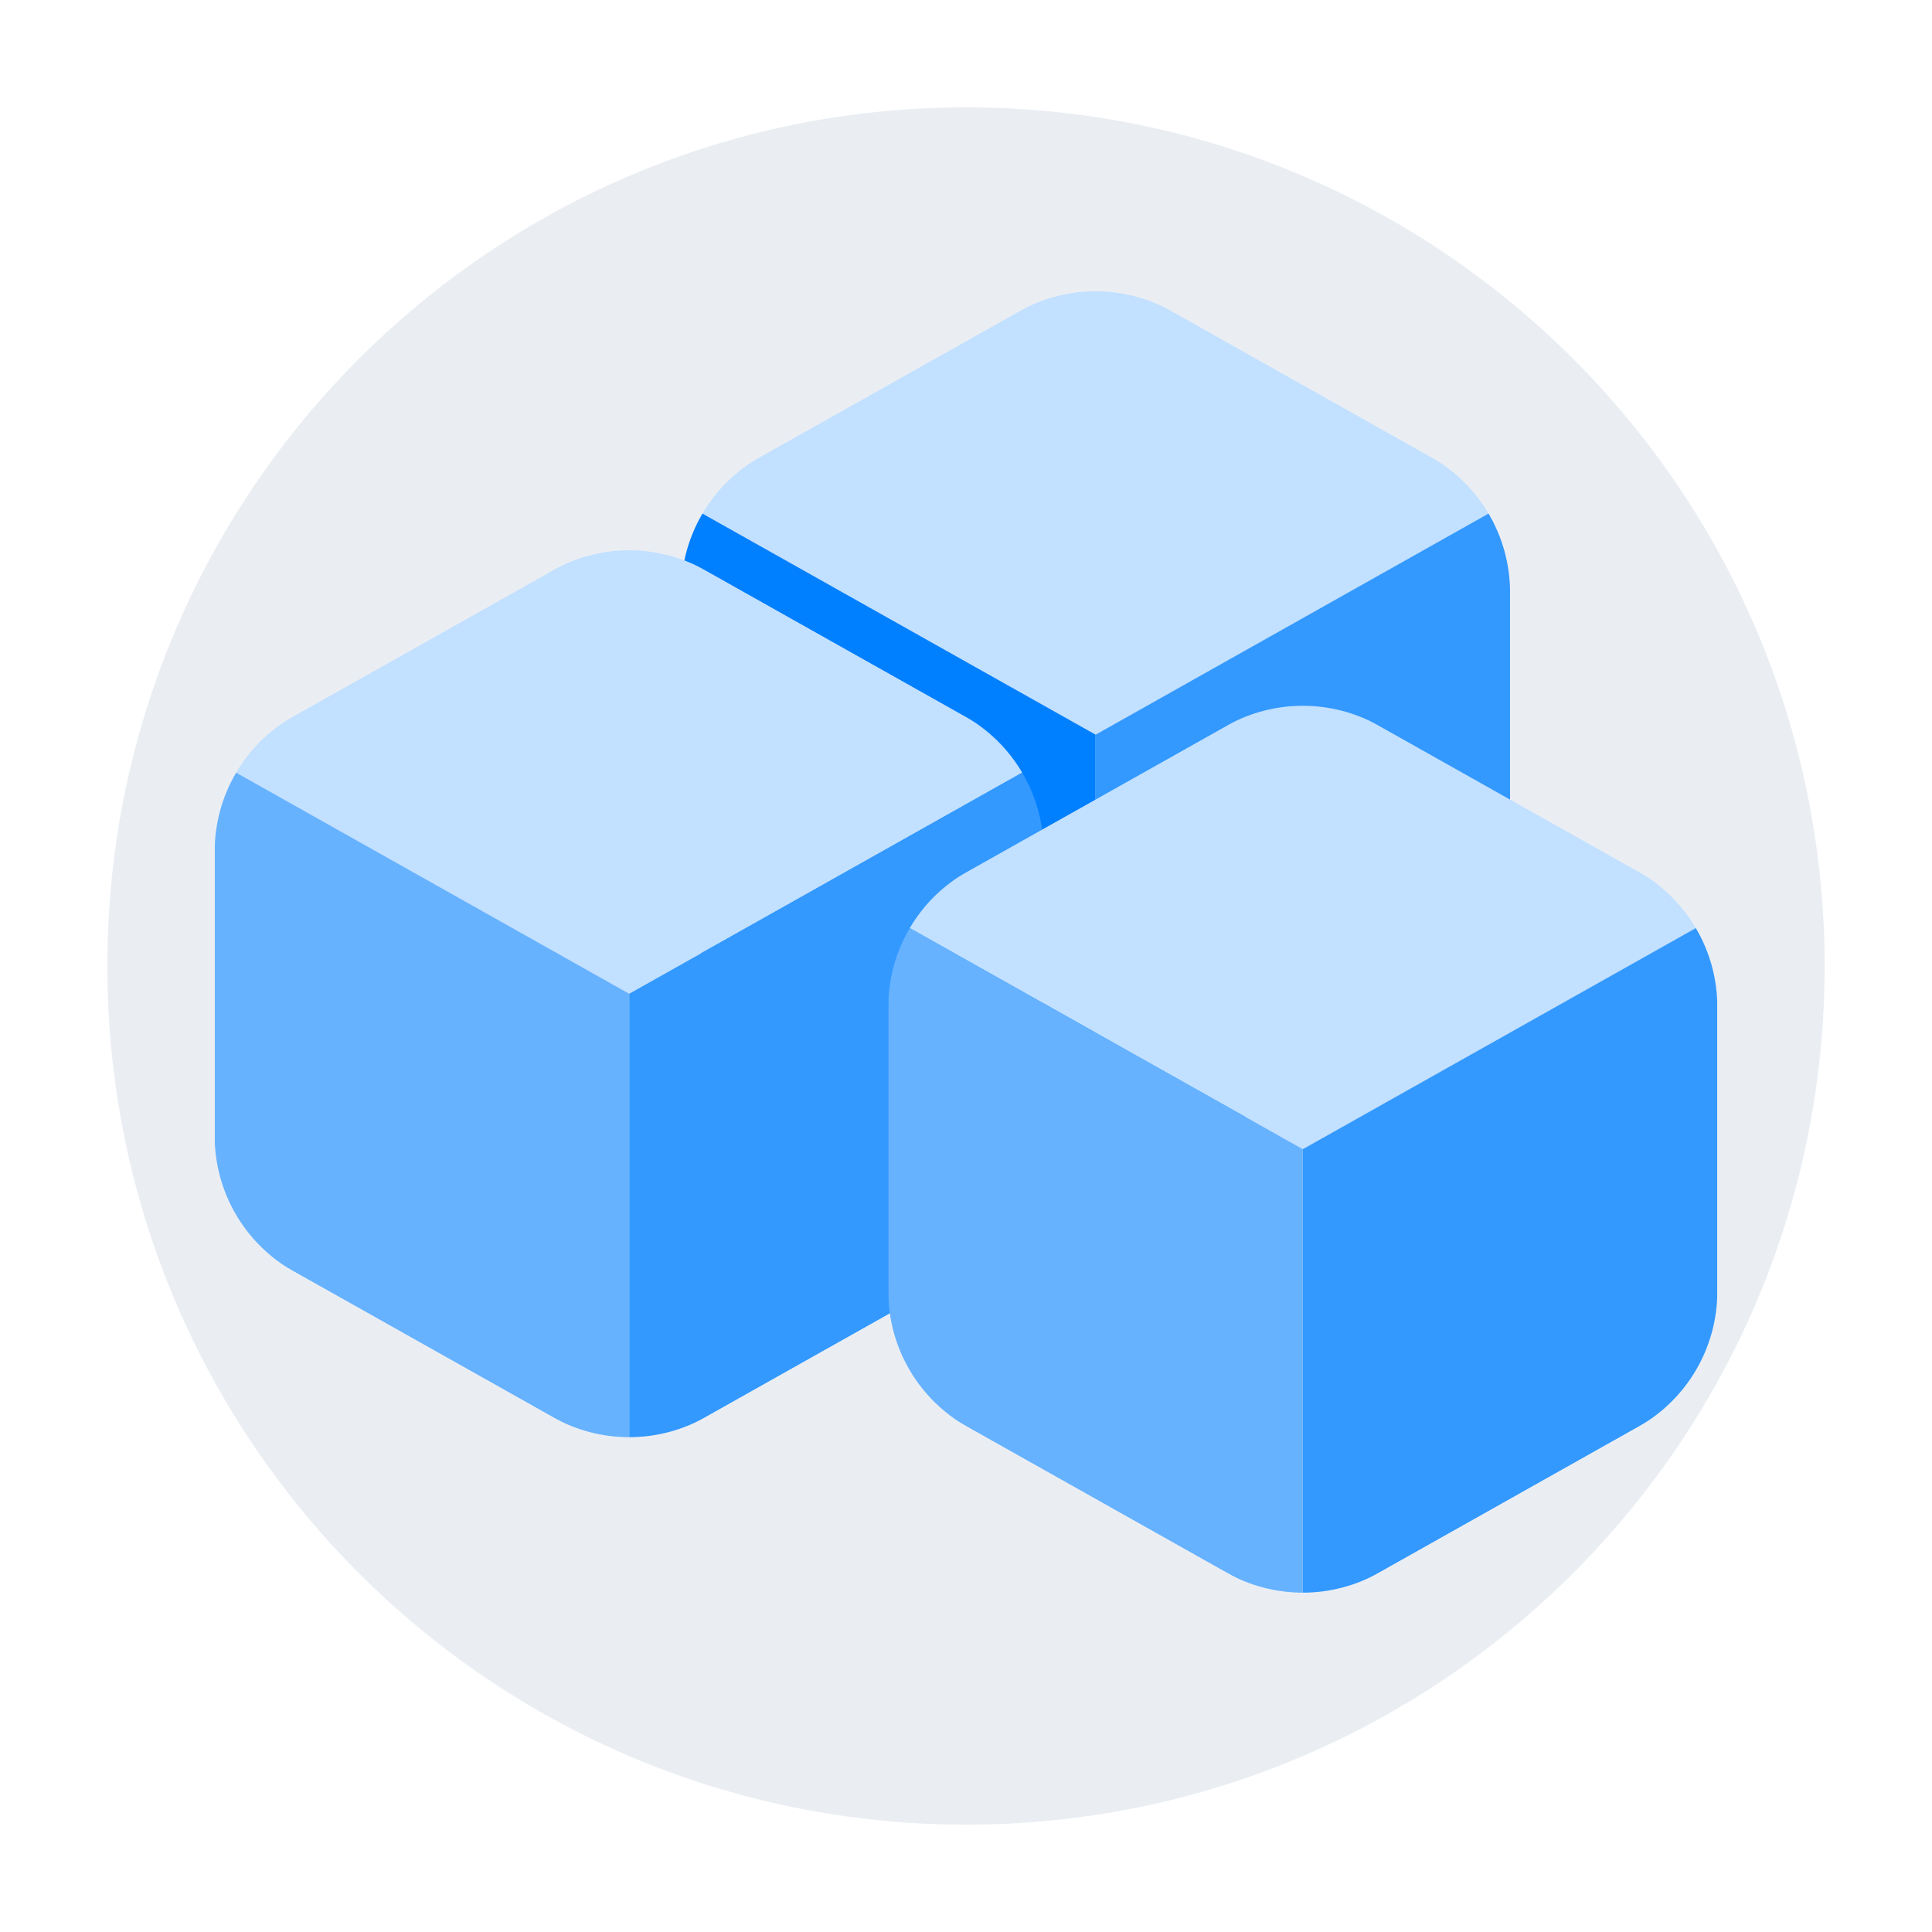
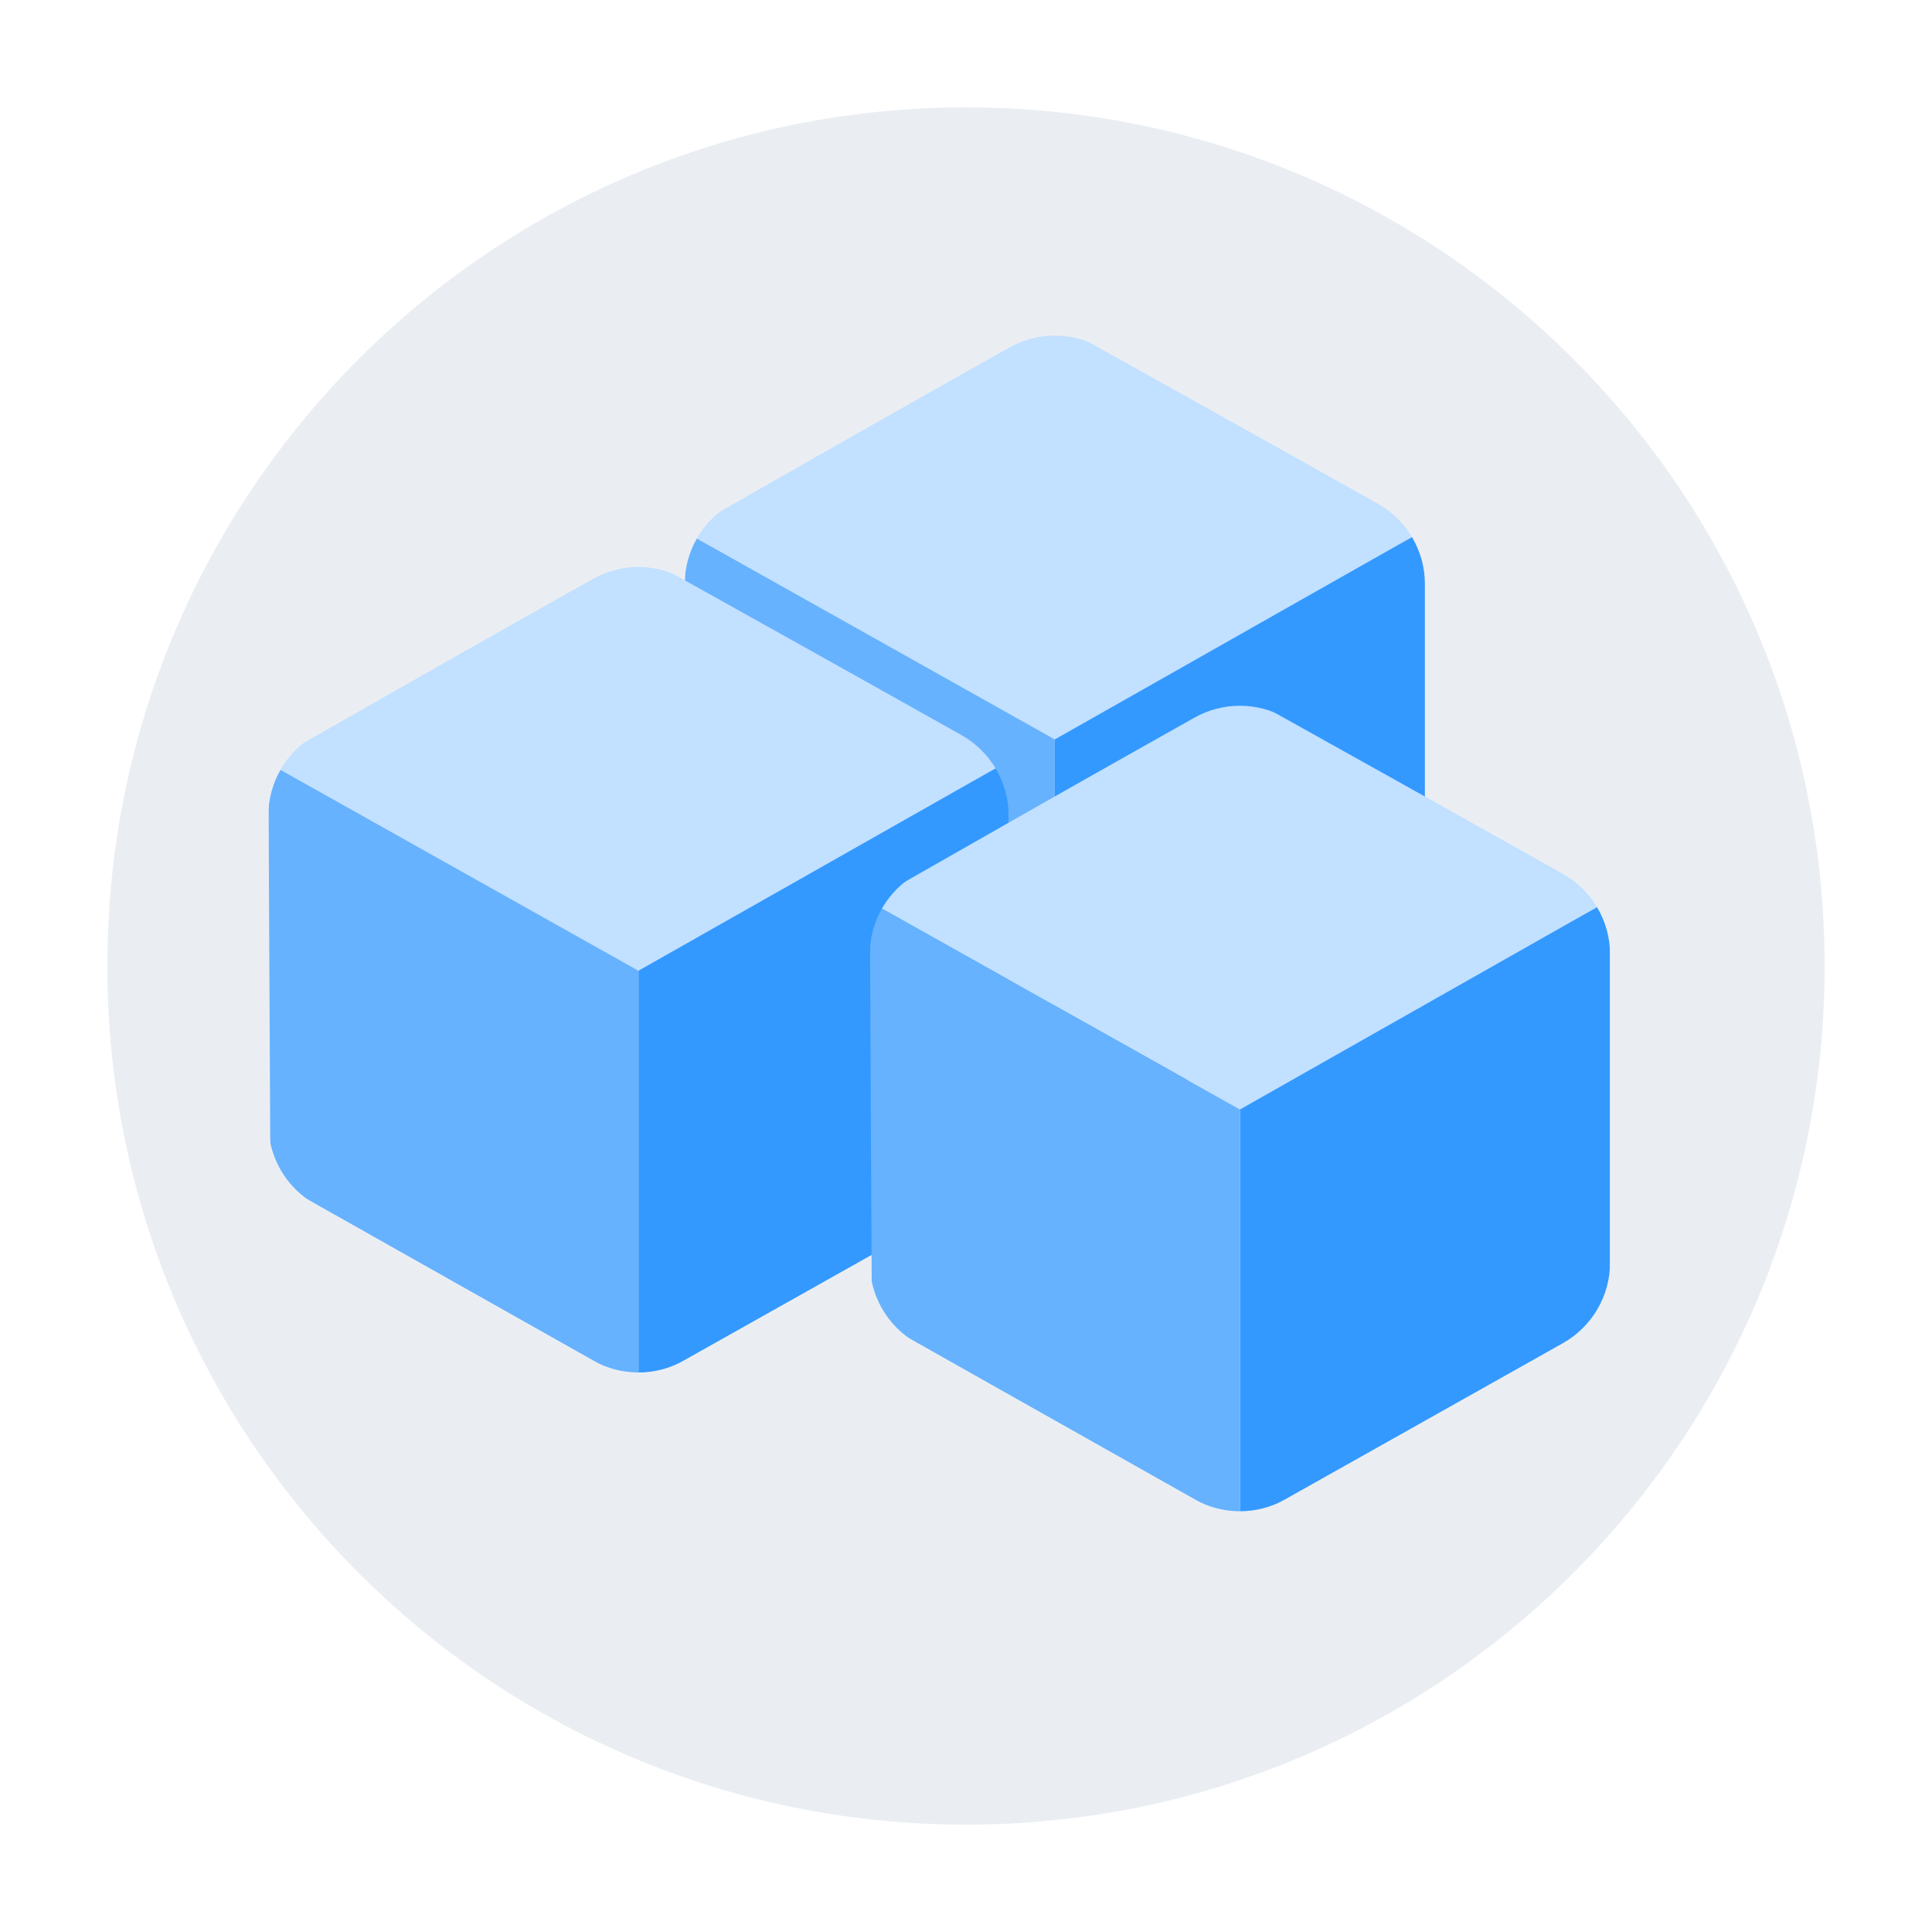
<svg xmlns="http://www.w3.org/2000/svg" width="36" height="36" fill="none">
  <circle cx="18" cy="18" r="16" fill="#EAEEF3" />
-   <mask id="product-advanced-mask0" mask-type="alpha" maskUnits="userSpaceOnUse" x="12" y="5" width="17" height="17">
-     <path d="M12.69 11.039c0-1.047.564-2.012 1.476-2.525L18.994 5.8a2.897 2.897 0 012.84 0l4.827 2.715a2.897 2.897 0 011.477 2.525v5.301a2.896 2.896 0 01-1.477 2.525l-4.827 2.716a2.897 2.897 0 01-2.84 0l-4.828-2.716a2.897 2.897 0 01-1.476-2.524v-5.302z" fill="#ED64A6" />
+   <mask id="a" style="mask-type:alpha" maskUnits="userSpaceOnUse" x="12" y="6" width="15" height="16">
+     <path d="m25.673 18.132-5.172 2.91a1.724 1.724 0 0 1-1.69 0l-5.173-2.91a1.724 1.724 0 0 1-.88-1.502v-5.742c0-.623.337-1.198.88-1.503l5.172-2.91a1.724 1.724 0 0 1 1.69 0l5.173 2.91c.543.305.879.88.879 1.503v5.742c0 .623-.336 1.197-.879 1.502Z" fill="#C4C4C4" />
  </mask>
-   <g mask="url(#product-advanced-mask0)" fill-rule="evenodd" clip-rule="evenodd">
-     <path d="M12.69 9.345l7.724 4.345 7.724-4.345L20.414 5l-7.725 4.345z" fill="#C2E0FF" />
-     <path d="M20.414 13.69v8.69l7.724-4.346v-8.69l-7.724 4.346z" fill="#39F" />
-     <path d="M12.69 18.034l7.724 4.345v-8.69l-7.725-4.344v8.69z" fill="#007FFF" />
+   <g mask="url(#a)">
+     <path d="m26.552 17.647-6.897 3.87v-7.816l6.897-3.831v7.777Z" fill="#39F" />
+     <path d="m19.617 6-6.858 3.908 6.896 3.87 6.897-3.908L19.617 6Z" fill="#C2E0FF" />
+     <path d="m12.797 17.648 6.858 3.87v-7.74l-6.896-3.87.038 7.74Z" fill="#66B2FF" />
  </g>
-   <mask id="product-advanced-mask1" mask-type="alpha" maskUnits="userSpaceOnUse" x="4" y="10" width="16" height="17">
-     <path d="M4 15.867c0-1.047.564-2.012 1.476-2.525l4.828-2.716a2.896 2.896 0 012.84 0l4.828 2.716a2.897 2.897 0 011.476 2.524v5.302a2.897 2.897 0 01-1.476 2.525l-4.828 2.715a2.897 2.897 0 01-2.84 0l-4.828-2.715A2.897 2.897 0 014 21.168v-5.301z" fill="#ED64A6" />
+   <mask id="b" style="mask-type:alpha" maskUnits="userSpaceOnUse" x="5" y="10" width="14" height="16">
+     <path d="m17.914 22.443-5.172 2.91a1.724 1.724 0 0 1-1.69 0l-5.173-2.91A1.724 1.724 0 0 1 5 20.94v-5.742c0-.623.336-1.197.879-1.503l5.172-2.909a1.724 1.724 0 0 1 1.69 0l5.173 2.91c.543.305.88.88.88 1.502v5.742c0 .623-.337 1.197-.88 1.503Z" fill="#C4C4C4" />
  </mask>
-   <g mask="url(#product-advanced-mask1)" fill-rule="evenodd" clip-rule="evenodd">
-     <path d="M4 14.172l7.724 4.345 7.724-4.345-7.724-4.344L4 14.173z" fill="#C2E0FF" />
-     <path d="M11.724 18.517v8.69l7.724-4.345v-8.69l-7.724 4.345z" fill="#39F" />
-     <path d="M4 22.862l7.724 4.345v-8.69L4 14.172v8.69z" fill="#66B2FF" />
+   <g mask="url(#b)">
+     <path d="m18.793 21.958-6.896 3.87v-7.816l6.896-3.832v7.778Z" fill="#39F" />
+     <path d="M11.858 10.31 5 14.218l6.897 3.87 6.896-3.908-6.935-3.87Z" fill="#C2E0FF" />
+     <path d="m5.039 21.958 6.858 3.87v-7.74L5 14.218l.039 7.74Z" fill="#66B2FF" />
  </g>
-   <mask id="product-advanced-mask2" mask-type="alpha" maskUnits="userSpaceOnUse" x="16" y="13" width="16" height="17">
-     <path d="M16.552 18.763c0-1.047.564-2.012 1.476-2.525l4.828-2.715a2.897 2.897 0 012.84 0l4.827 2.715A2.897 2.897 0 0132 18.763v5.302a2.896 2.896 0 01-1.477 2.524l-4.827 2.716a2.897 2.897 0 01-2.84 0l-4.828-2.716a2.897 2.897 0 01-1.476-2.524v-5.302z" fill="#ED64A6" />
+   <mask id="c" style="mask-type:alpha" maskUnits="userSpaceOnUse" x="16" y="13" width="14" height="16">
+     <path d="m29.121 25.029-5.172 2.91a1.724 1.724 0 0 1-1.69 0l-5.173-2.91a1.724 1.724 0 0 1-.879-1.503v-5.742c0-.623.336-1.197.879-1.503l5.172-2.909a1.724 1.724 0 0 1 1.69 0l5.173 2.91c.543.305.88.88.88 1.502v5.742c0 .623-.337 1.197-.88 1.503Z" fill="#C4C4C4" />
  </mask>
-   <g mask="url(#product-advanced-mask2)" fill-rule="evenodd" clip-rule="evenodd">
-     <path d="M16.552 17.069l7.724 4.345L32 17.069l-7.724-4.345-7.724 4.345z" fill="#C2E0FF" />
-     <path d="M24.276 21.414v8.69L32 25.758v-8.69l-7.724 4.345z" fill="#39F" />
-     <path d="M16.552 25.759l7.724 4.344v-8.69l-7.724-4.344v8.69z" fill="#66B2FF" />
+   <g mask="url(#c)">
+     <path d="m30 24.544-6.896 3.87v-7.816L30 16.766v7.778Z" fill="#39F" />
+     <path d="m23.065 12.896-6.858 3.908 6.897 3.87L30 16.766l-6.935-3.87Z" fill="#C2E0FF" />
+     <path d="m16.246 24.544 6.858 3.87v-7.74l-6.897-3.87.039 7.74Z" fill="#66B2FF" />
  </g>
</svg>
